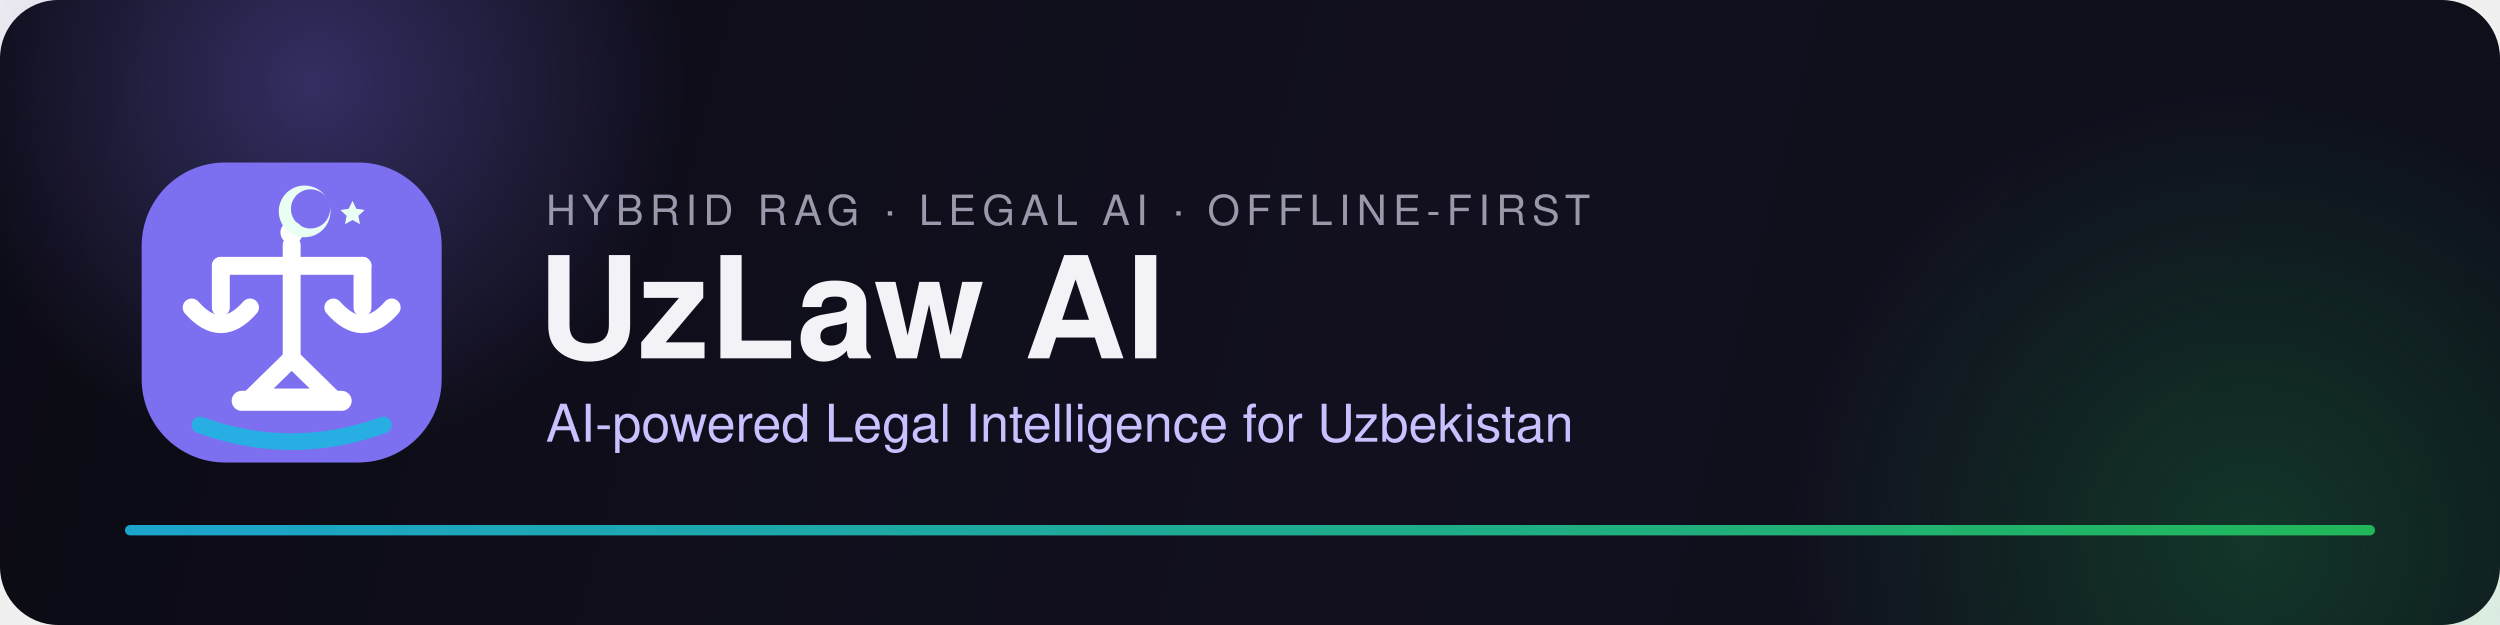
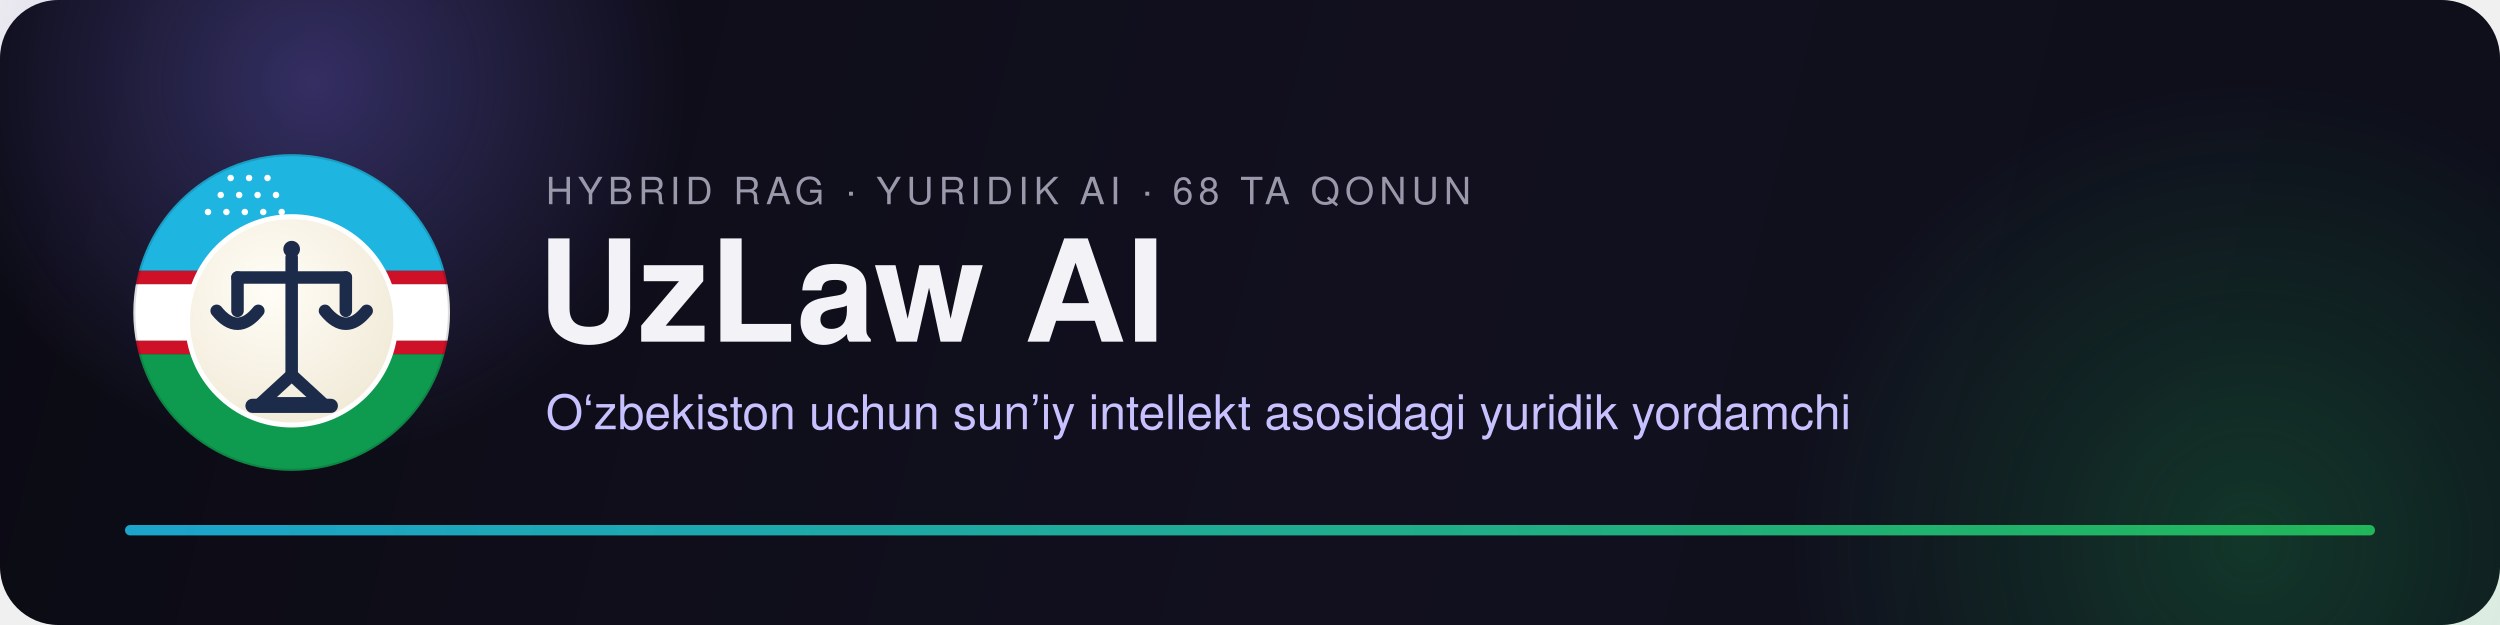
- <svg xmlns="http://www.w3.org/2000/svg" viewBox="0 0 1200 300" width="1200" height="300" role="img" aria-label="UzLaw AI — AI-powered Legal Intelligence for Uzbekistan">
+ <svg xmlns="http://www.w3.org/2000/svg" viewBox="0 0 1200 300" width="1200" height="300" role="img" aria-label="UzLaw AI — Oʻzbekiston uchun sunʼiy intellekt asosidagi yuridik yordamchi">
  <defs>
    <linearGradient id="bg" x1="0" y1="0" x2="1200" y2="300" gradientUnits="userSpaceOnUse">
      <stop offset="0%" stop-color="#0b0b14" />
      <stop offset="55%" stop-color="#12101f" />
      <stop offset="100%" stop-color="#0d0f1a" />
-     </linearGradient>
-     <linearGradient id="badge" x1="60" y1="70" x2="220" y2="230" gradientUnits="userSpaceOnUse">
-       <stop offset="0%" stop-color="#7c6ff0" />
-       <stop offset="100%" stop-color="#4f8ef7" />
    </linearGradient>
    <linearGradient id="flagArc" x1="60" y1="0" x2="1140" y2="0" gradientUnits="userSpaceOnUse">
      <stop offset="0%" stop-color="#1eb5e0" />
      <stop offset="100%" stop-color="#22c55e" />
    </linearGradient>
    <radialGradient id="glow1" cx="50%" cy="50%" r="50%">
      <stop offset="0%" stop-color="#7c6ff0" stop-opacity="0.35" />
      <stop offset="100%" stop-color="#7c6ff0" stop-opacity="0" />
    </radialGradient>
    <radialGradient id="glow2" cx="50%" cy="50%" r="50%">
      <stop offset="0%" stop-color="#22c55e" stop-opacity="0.22" />
      <stop offset="100%" stop-color="#22c55e" stop-opacity="0" />
    </radialGradient>
+     <radialGradient id="medallion" cx="40%" cy="35%" r="70%">
+       <stop offset="0%" stop-color="#fffdf6" />
+       <stop offset="100%" stop-color="#f1ead8" />
+     </radialGradient>
+     <clipPath id="badgeClip">
+       <circle cx="20" cy="20" r="19" />
+     </clipPath>
  </defs>
  <rect x="0" y="0" width="1200" height="300" rx="28" fill="url(#bg)" />
  <circle cx="150" cy="40" r="180" fill="url(#glow1)" />
  <circle cx="1080" cy="260" r="220" fill="url(#glow2)" />
  <g transform="translate(60,70) scale(4)">
-     <rect x="2" y="2" width="36" height="36" rx="10" fill="url(#badge)" />
-     <path d="M 9 33.5 Q 20 37.5 31 33.5" fill="none" stroke="url(#flagArc)" stroke-width="2" stroke-linecap="round" opacity="0.9" />
-     <g fill="none" stroke="#ffffff" stroke-width="2.15" stroke-linecap="round" stroke-linejoin="round">
-       <circle cx="20" cy="10.4" r="1.35" fill="#ffffff" stroke="none" />
-       <line x1="20" y1="11.9" x2="20" y2="25.5" />
-       <line x1="11.5" y1="14.4" x2="28.5" y2="14.4" />
-       <line x1="11.5" y1="14.4" x2="11.5" y2="19.4" />
-       <line x1="28.5" y1="14.4" x2="28.5" y2="19.4" />
-       <path d="M 8 19.4 Q 11.5 23.4 15 19.4" />
-       <path d="M 25 19.4 Q 28.5 23.4 32 19.4" />
-       <path d="M 20 25.5 L 15.2 30.2 L 24.8 30.2 Z" />
-       <line x1="14" y1="30.6" x2="26" y2="30.6" stroke-width="2.4" />
+     <g clip-path="url(#badgeClip)">
+       <rect x="0" y="0" width="40" height="15" fill="#1eb5e0" />
+       <rect x="0" y="15" width="40" height="1.6" fill="#ce1126" />
+       <rect x="0" y="16.6" width="40" height="6.8" fill="#ffffff" />
+       <rect x="0" y="23.4" width="40" height="1.6" fill="#ce1126" />
+       <rect x="0" y="25" width="40" height="15" fill="#0f9b4f" />
+       <g transform="translate(3.5 2.5) scale(0.34)">
+         <path d="M 15 4 A 9 9 0 1 1 14 22 A 6.8 6.8 0 1 0 15 4 Z" fill="#ffffff" />
+         <g fill="#ffffff">
+           <circle cx="27" cy="4" r="1.15" />
+           <circle cx="33.5" cy="4" r="1.15" />
+           <circle cx="40" cy="4" r="1.15" />
+           <circle cx="23.5" cy="10" r="1.15" />
+           <circle cx="30" cy="10" r="1.15" />
+           <circle cx="36.5" cy="10" r="1.15" />
+           <circle cx="43" cy="10" r="1.15" />
+           <circle cx="19" cy="16" r="1.15" />
+           <circle cx="25.5" cy="16" r="1.15" />
+           <circle cx="32" cy="16" r="1.15" />
+           <circle cx="38.5" cy="16" r="1.15" />
+           <circle cx="45" cy="16" r="1.15" />
+         </g>
+       </g>
+       <circle cx="20" cy="20" r="19" fill="none" stroke="#00000022" stroke-width="0.5" />
    </g>
-     <path d="M 24.6 7.3 A 3.1 3.1 0 1 1 24.1 6.1 A 2.35 2.35 0 1 0 24.6 7.3 Z" fill="#eafff3" />
-     <path d="M 27.3 6.6 L 27.75 7.55 L 28.75 7.7 L 28 8.4 L 28.2 9.4 L 27.3 8.9 L 26.4 9.4 L 26.6 8.4 L 25.85 7.7 L 26.85 7.55 Z" fill="#eafff3" />
+     <circle cx="20" cy="21" r="12.5" fill="url(#medallion)" stroke="#ffffff" stroke-width="0.6" />
+     <g fill="none" stroke="#1c2b4a" stroke-width="1.5" stroke-linecap="round" stroke-linejoin="round">
+       <circle cx="20" cy="12.4" r="1" fill="#1c2b4a" stroke="none" />
+       <line x1="20" y1="13.4" x2="20" y2="27.5" />
+       <line x1="13.5" y1="15.8" x2="26.5" y2="15.8" />
+       <line x1="13.5" y1="15.8" x2="13.5" y2="19.8" />
+       <line x1="26.5" y1="15.8" x2="26.5" y2="19.8" />
+       <path d="M 11 19.8 Q 13.5 22.9 16 19.8" />
+       <path d="M 24 19.8 Q 26.5 22.9 29 19.8" />
+       <path d="M 20 27.5 L 16.3 30.9 L 23.7 30.9 Z" />
+       <line x1="15.3" y1="31.2" x2="24.7" y2="31.2" stroke-width="1.7" />
+     </g>
  </g>
-   <text x="262" y="108" font-family="-apple-system,BlinkMacSystemFont,Segoe UI,Helvetica,Arial,sans-serif" font-size="20" letter-spacing="3" fill="#9a99ac">HYBRID RAG · LEGAL AI · OFFLINE-FIRST</text>
-   <text x="258" y="172" font-family="-apple-system,BlinkMacSystemFont,Segoe UI,Helvetica,Arial,sans-serif" font-size="68" font-weight="700" fill="#f2f2f7">UzLaw AI</text>
-   <text x="262" y="212" font-family="-apple-system,BlinkMacSystemFont,Segoe UI,Helvetica,Arial,sans-serif" font-size="25" fill="#c7c2ff">AI-powered Legal Intelligence for Uzbekistan</text>
+   <text x="262" y="98" font-family="-apple-system,BlinkMacSystemFont,Segoe UI,Helvetica,Arial,sans-serif" font-size="18" letter-spacing="2.5" fill="#9a99ac">HYBRID RAG · YURIDIK AI · 68 TA QONUN</text>
+   <text x="258" y="164" font-family="-apple-system,BlinkMacSystemFont,Segoe UI,Helvetica,Arial,sans-serif" font-size="68" font-weight="700" fill="#f2f2f7">UzLaw AI</text>
+   <text x="262" y="206" font-family="-apple-system,BlinkMacSystemFont,Segoe UI,Helvetica,Arial,sans-serif" font-size="23" fill="#c7c2ff">Oʻzbekiston uchun sunʼiy intellekt asosidagi yuridik yordamchi</text>
  <rect x="60" y="252" width="1080" height="5" rx="2.5" fill="url(#flagArc)" opacity="0.9" />
</svg>
